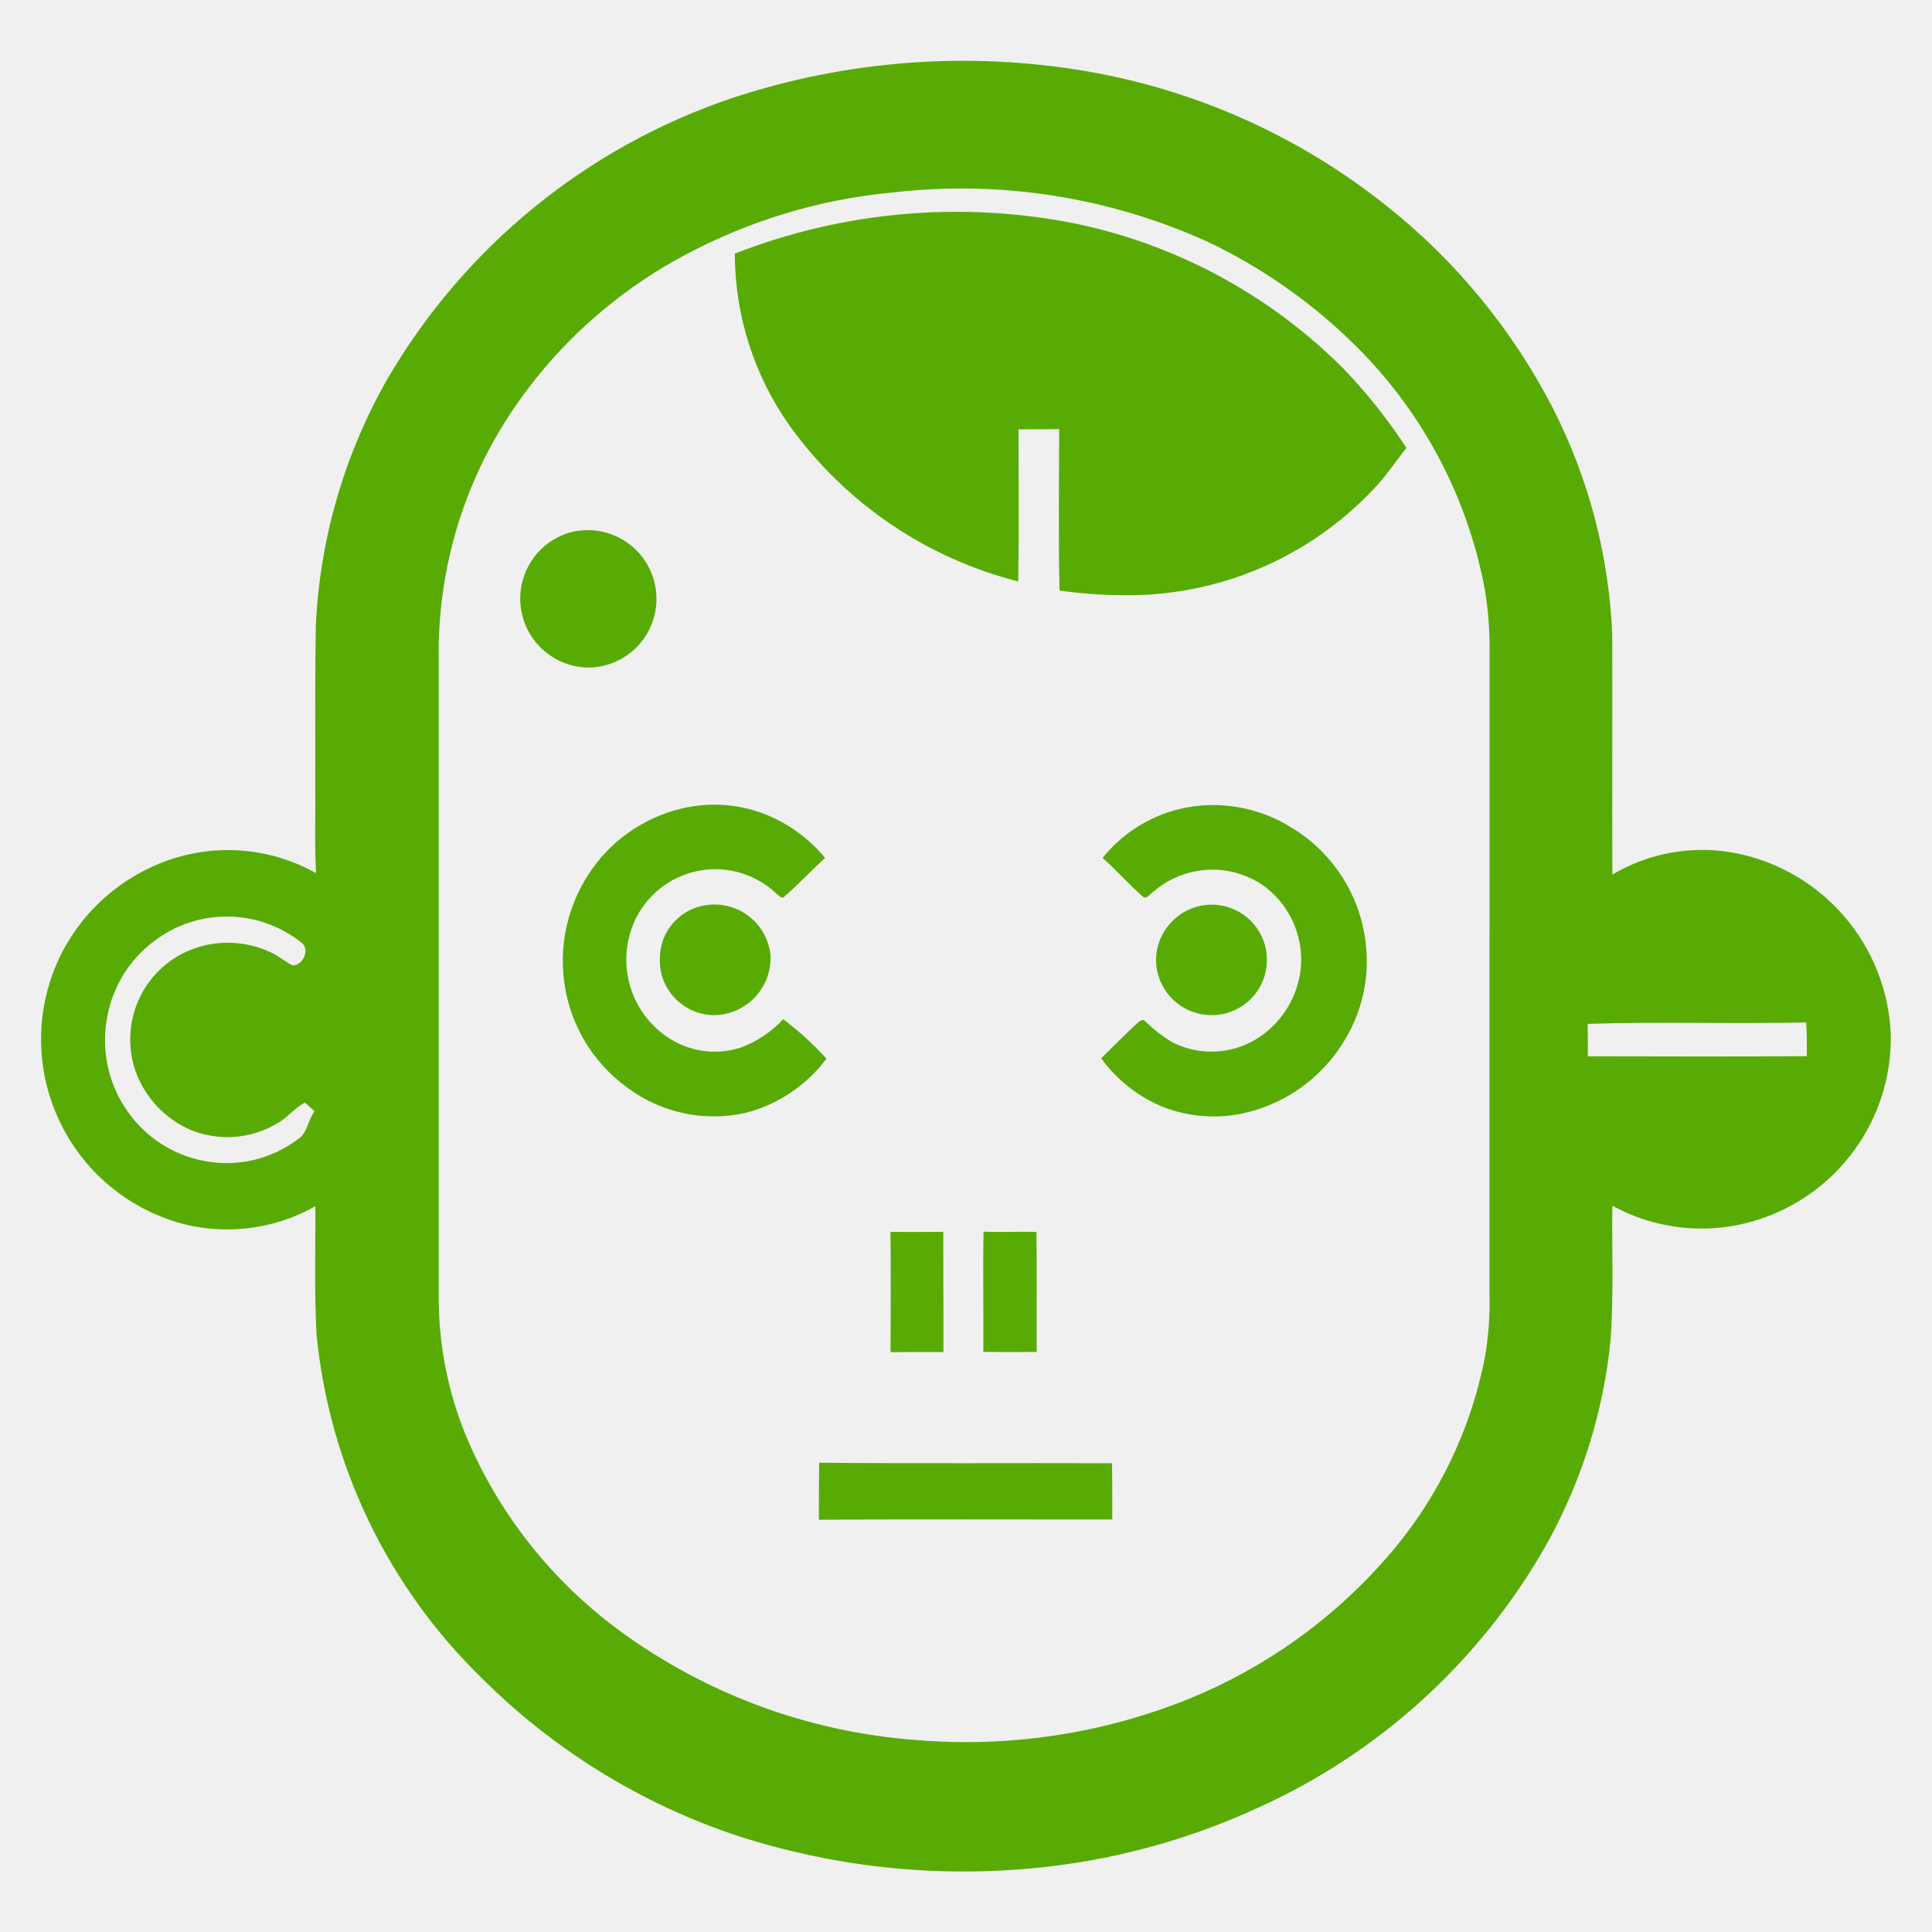
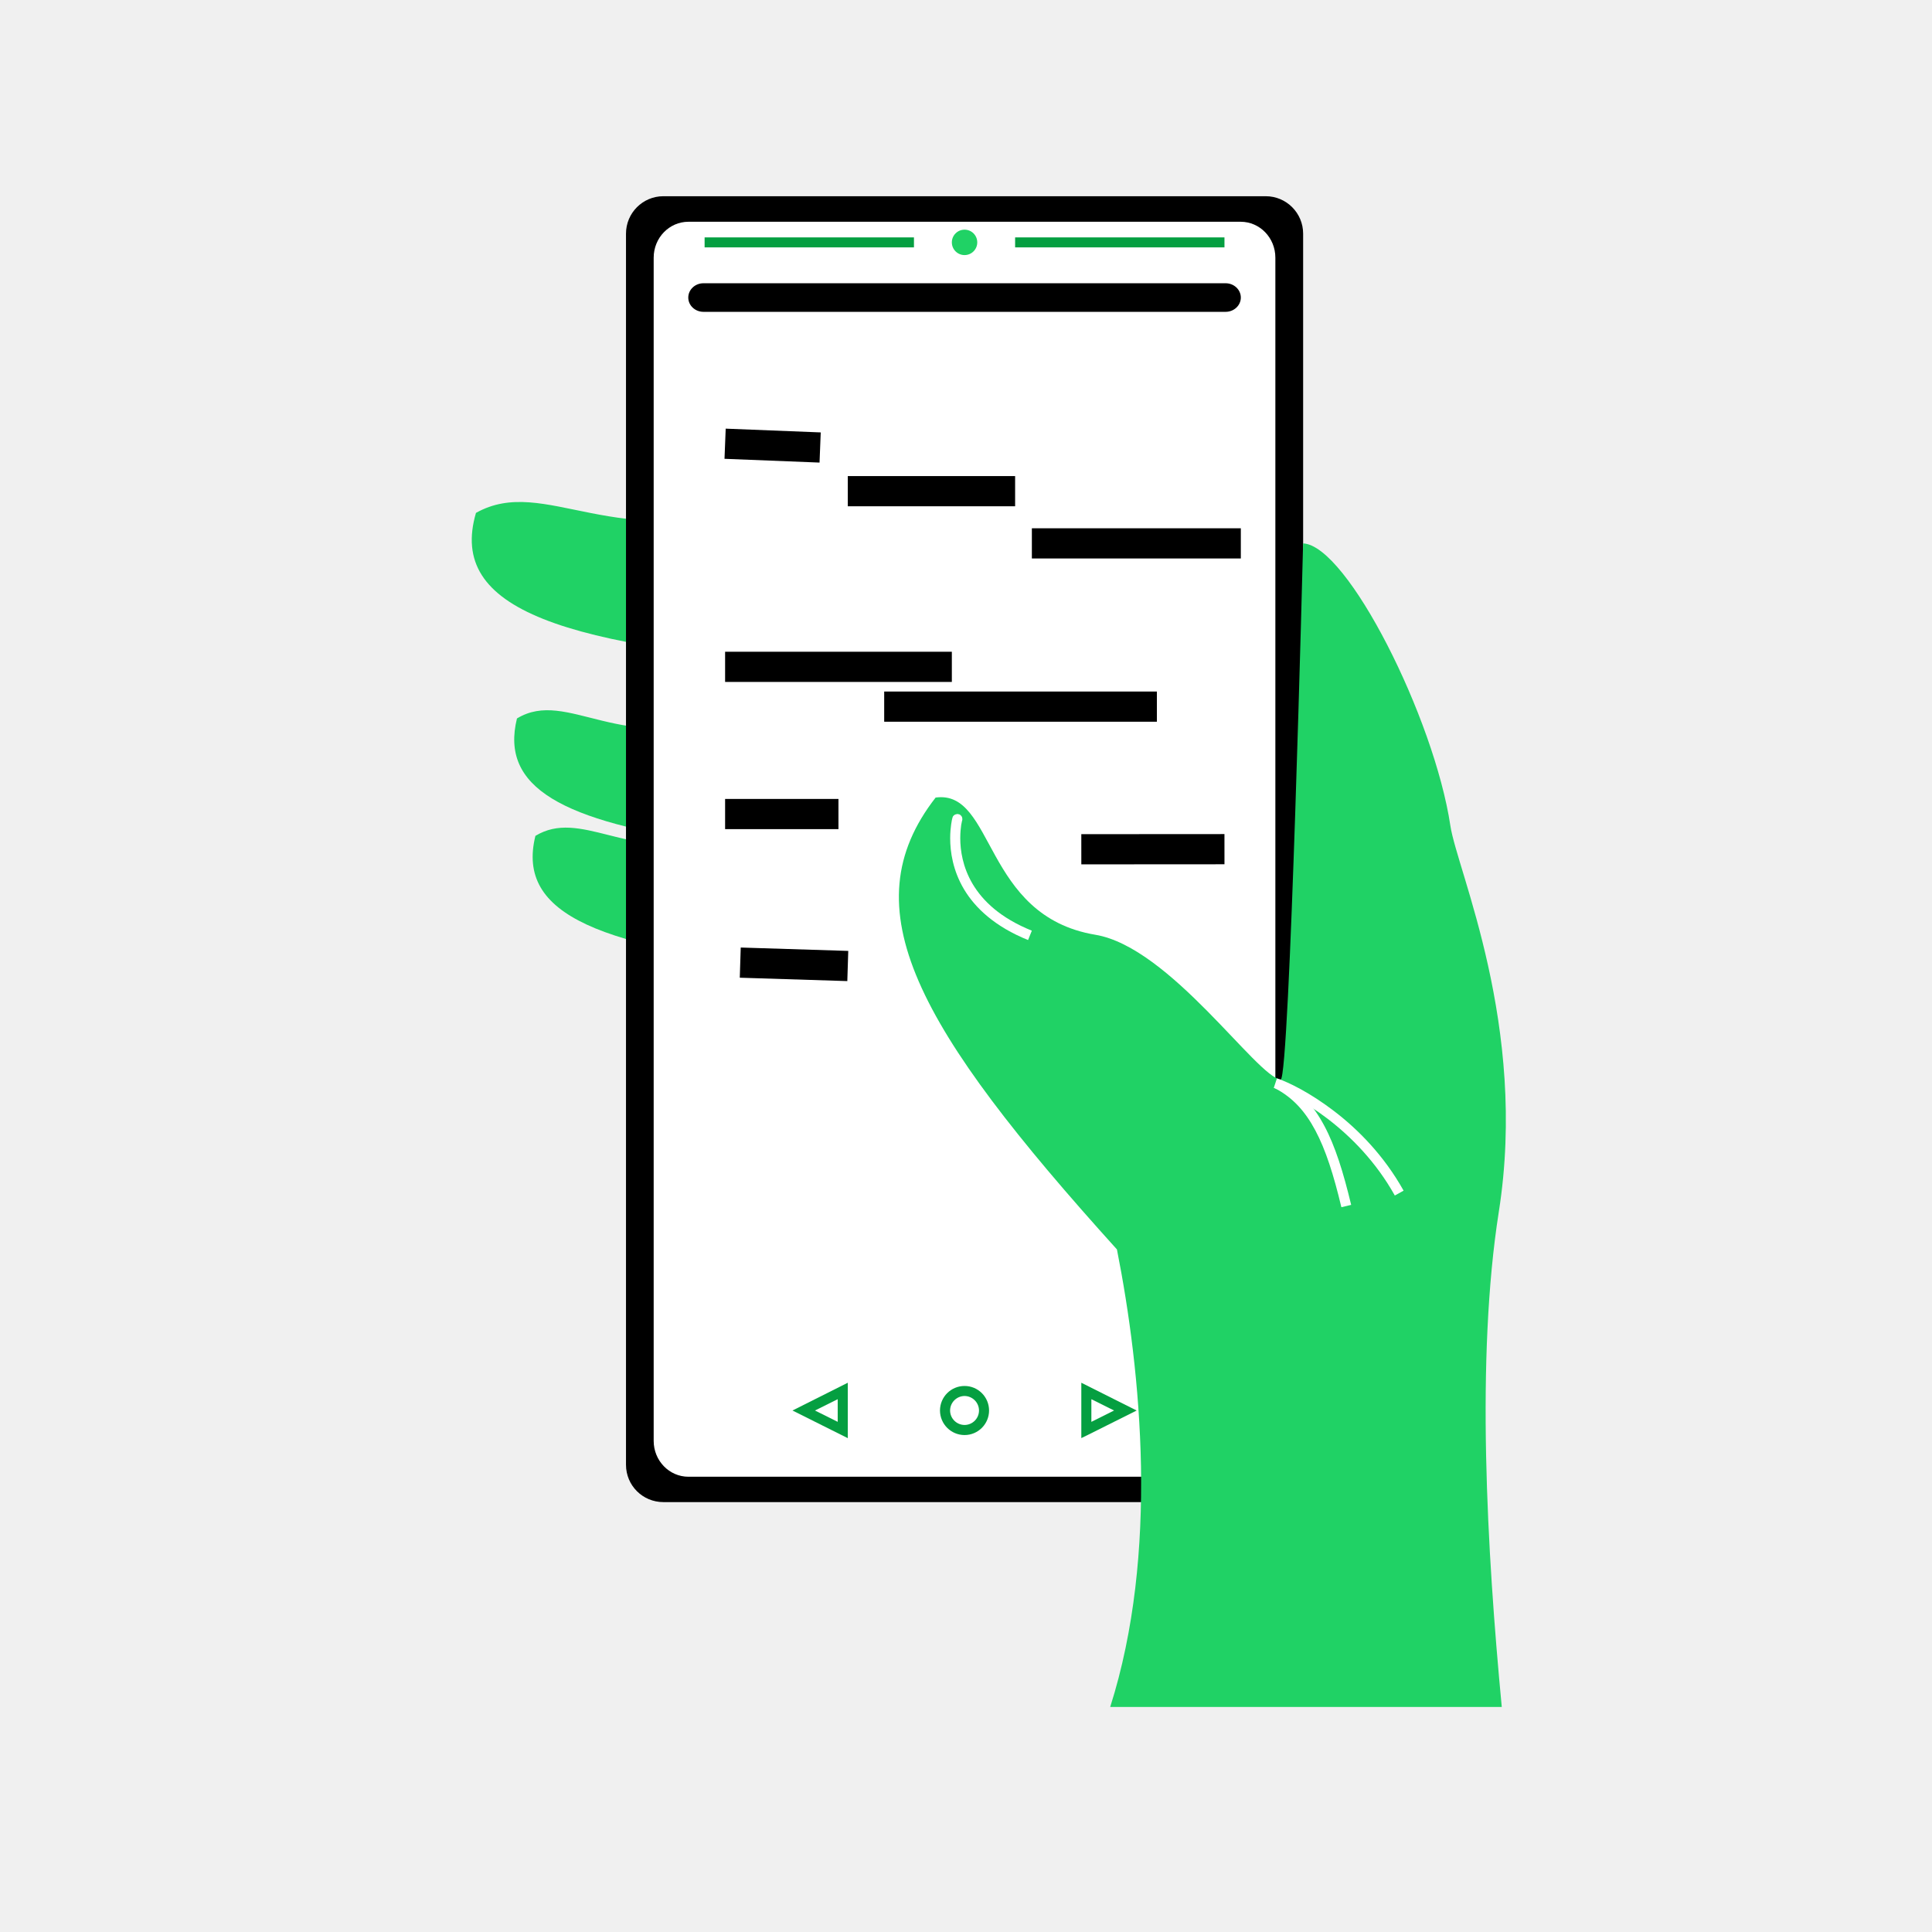
- <svg xmlns="http://www.w3.org/2000/svg" viewBox="0 0 64 64" id="chatbotmachinelearning">
-   <path d="M62.636,34.324a6.382,6.382,0,0,0-5.245-6.083,5.841,5.841,0,0,0-3.98.73c-.008-2.649.004-5.298-.003-7.947a18.168,18.168,0,0,0-1.977-7.522A20.61,20.61,0,0,0,46.001,6.875,21.867,21.867,0,0,0,35.952,2.353a24.321,24.321,0,0,0-11.669.886,20.957,20.957,0,0,0-11.474,9.357,18.177,18.177,0,0,0-2.345,8.084c-.037,1.816-.014,3.633-.021,5.45.013.931-.028,1.863.028,2.793a5.974,5.974,0,0,0-4.608-.521,6.334,6.334,0,0,0-3.83,3.19,6.326,6.326,0,0,0,4.146,8.981,5.944,5.944,0,0,0,4.269-.616c.003,1.414-.038,2.828.037,4.241a18.367,18.367,0,0,0,5.472,11.389,21.648,21.648,0,0,0,8.488,5.232,24.332,24.332,0,0,0,9.682,1.077,22.906,22.906,0,0,0,7.565-2.021,20.815,20.815,0,0,0,9.502-8.651,17.426,17.426,0,0,0,2.161-6.869c.103-1.469.037-2.943.056-4.415a6.137,6.137,0,0,0,4.796.474A6.322,6.322,0,0,0,62.636,34.324ZM9.863,37.742a3.909,3.909,0,0,1-2.938.743,3.978,3.978,0,0,1-2.564-1.488,4.079,4.079,0,0,1-.803-3.339,4.013,4.013,0,0,1,1.555-2.489,3.969,3.969,0,0,1,4.857.044c.318.226.079.76-.275.77-.235-.118-.435-.293-.671-.409a3.345,3.345,0,0,0-2.259-.253A3.198,3.198,0,0,0,4.51,33.323,3.253,3.253,0,0,0,4.501,35.519a3.373,3.373,0,0,0,1.78,1.896,3.214,3.214,0,0,0,2.991-.257c.296-.187.515-.473.829-.635.107.094.214.189.319.287C10.195,37.101,10.194,37.538,9.863,37.742Zm39.338,7.156a14.158,14.158,0,0,1-3.329,6.774A17.404,17.404,0,0,1,39.405,56.269a19.732,19.732,0,0,1-9.045,1.372,18.957,18.957,0,0,1-9.919-3.684,15.387,15.387,0,0,1-4.981-6.335,12.045,12.045,0,0,1-.926-4.766q-.003-10.499,0-21a14.376,14.376,0,0,1,2.346-8.117A15.85,15.85,0,0,1,22.658,8.465a18.131,18.131,0,0,1,6.913-2.089A19.757,19.757,0,0,1,40.033,8.021a17.877,17.877,0,0,1,4.682,3.246,15.299,15.299,0,0,1,4.469,8.245,11.572,11.572,0,0,1,.158,2.096q-.003,10.664-.001,21.326A10.37,10.37,0,0,1,49.2,44.898Zm10.652-9.911c-2.418.017-4.837.008-7.255.004.003-.358.003-.716-.005-1.074,2.411-.078,4.826.009,7.239-.048C59.862,34.241,59.854,34.614,59.853,34.987Z" fill="#58ab05" class="color000000 svgShape" />
-   <path d="M35.672 7.416a20.146 20.146 0 00-11.33.985 9.881 9.881 0 001.812 5.697 13.369 13.369 0 007.577 5.163c.026-1.68.011-3.36.008-5.04.449-.003.898.005 1.347-.009-.004 1.784-.026 3.568.011 5.352a16.098 16.098 0 002.707.146A11.189 11.189 0 0045.639 16.053c.347-.381.625-.817.953-1.213a18.14 18.14 0 00-2.076-2.616A17.627 17.627 0 0035.672 7.416zM19.571 22.113a2.277 2.277 0 10-.717-4.467 2.283 2.283 0 00.717 4.467zM25.944 33.763a3.634 3.634 0 01-1.406.94 2.799 2.799 0 01-2.615-.483 3.099 3.099 0 01-.816-3.879 2.938 2.938 0 014.611-.74c.073.046.172.204.264.101.469-.406.89-.866 1.35-1.282a4.933 4.933 0 00-2.115-1.496 4.637 4.637 0 00-2.596-.15 5.072 5.072 0 00-3.161 2.245 5.245 5.245 0 00-.795 3.287 5.149 5.149 0 002.119 3.725 4.784 4.784 0 003.97.821 4.887 4.887 0 002.624-1.781A10.011 10.011 0 0025.944 33.763zM42.783 27.415a4.873 4.873 0 00-3.711-.616 4.7 4.7 0 00-2.548 1.621c.475.415.886.898 1.366 1.307.135.033.213-.13.319-.189a2.98 2.98 0 013.562-.257 3.025 3.025 0 011.287 3.025 3.139 3.139 0 01-1.449 2.12 2.86 2.86 0 01-2.808.082 5.016 5.016 0 01-.861-.672c-.09-.12-.213.023-.289.08-.401.371-.785.759-1.173 1.142a4.772 4.772 0 002.081 1.625 4.68 4.68 0 002.516.219 5.212 5.212 0 003.499-2.498 5.004 5.004 0 00.674-3.102A5.159 5.159 0 0042.783 27.415z" fill="#58ab05" class="color000000 svgShape" />
-   <path d="M23.343 29.991a1.788 1.788 0 00-1.414 1.256 2.082 2.082 0 00-.003 1.077 1.827 1.827 0 001.655 1.304A1.897 1.897 0 0025.525 31.653 1.866 1.866 0 0023.343 29.991zM39.991 33.622a1.83 1.83 0 10-.309-3.596 1.883 1.883 0 00-1.14.867 1.805 1.805 0 00-.013 1.795A1.838 1.838 0 0039.991 33.622zM31.253 44.79c-.003-1.328 0-2.657-.006-3.985-.583.004-1.166.011-1.749 0 .015 1.328.008 2.657.002 3.987C30.085 44.79 30.669 44.783 31.253 44.79zM34.334 40.81c-.585-.019-1.169.013-1.753-.009-.023 1.327.002 2.656-.006 3.984q.883.008 1.767 0C34.337 43.46 34.351 42.135 34.334 40.81zM27.136 48.454c-.008.63-.009 1.26-.01 1.89 3.24-.023 6.481-.006 9.72-.008-.001-.621.003-1.243-.011-1.864C33.603 48.459 30.368 48.487 27.136 48.454z" fill="#58ab05" class="color000000 svgShape" />
+ <svg xmlns="http://www.w3.org/2000/svg" enable-background="new 0 0 64 64" viewBox="0 0 64 64" id="UsingPhone">
+   <path fill="#20d265" d="M27.014 16.271c-.55.091-1.061.211-1.518.367-5.121 1.772-7.427-.935-9.729.352-.937 3.207 2.829 4.465 12.16 5.1L27.014 16.271zM26.058 27.292l-.61-3.884c-.405.065-.784.153-1.119.275-3.771 1.374-5.517-.904-7.204.117-.562 2.28 1.47 3.412 6.521 4.122-2.902.514-4.429-1.129-5.91-.233-.65 2.63 2.158 3.735 9.08 4.422L26.058 27.292z" class="colord22027 svgShape" />
+   <path d="M43.168,48.523c0,0.688-0.555,1.236-1.238,1.236H21.975c-0.684,0-1.238-0.549-1.238-1.236V7.74  c0-0.684,0.554-1.24,1.238-1.24H41.93c0.684,0,1.238,0.557,1.238,1.24V48.523z" fill="#000000" class="color000000 svgShape" />
+   <path fill="#ffffff" d="M42.249,47.731c0,0.656-0.515,1.188-1.15,1.188H22.806c-0.637,0-1.152-0.532-1.152-1.188V8.536  c0-0.658,0.515-1.19,1.152-1.19h18.292c0.636,0,1.15,0.532,1.15,1.19V47.731z" class="colorffffff svgShape" />
+   <polyline fill="#059f41" points="30.276 7.864 23.341 7.864 23.341 8.195 30.276 8.195" class="color1fb2d0 svgShape" />
+   <polyline fill="#059f41" points="40.562 7.864 33.627 7.864 33.627 8.195 40.562 8.195" class="color1fb2d0 svgShape" />
+   <circle cx="31.952" cy="8.029" r=".421" fill="#20d265" class="colord22027 svgShape" />
+   <path fill="#059f41" d="M32.596,46.725h-0.165c-0.001,0.264-0.214,0.477-0.478,0.479c-0.266-0.002-0.479-0.215-0.48-0.479  c0.001-0.264,0.214-0.479,0.48-0.481c0.264,0.003,0.477,0.218,0.478,0.481H32.596h0.168c0-0.45-0.365-0.813-0.811-0.813  c-0.451,0-0.813,0.362-0.815,0.813c0.002,0.448,0.364,0.813,0.815,0.813c0.446,0,0.811-0.364,0.811-0.813H32.596z" class="color1fb2d0 svgShape" />
+   <polygon fill="#059f41" points="35.988 47.369 36.153 47.369 36.153 46.35 36.905 46.725 35.913 47.221 35.988 47.369 36.153 47.369 35.988 47.369 36.062 47.521 37.653 46.725 35.82 45.805 35.82 47.639 36.062 47.521" class="color1fb2d0 svgShape" />
+   <polygon fill="#059f41" points="27.915 47.369 28.084 47.369 28.084 45.805 26.252 46.725 28.084 47.641 28.084 47.369 27.915 47.369 27.992 47.221 26.997 46.725 27.75 46.35 27.75 47.369 27.915 47.369 27.992 47.221" class="color1fb2d0 svgShape" />
+   <path d="M41.104,9.857c0,0.261-0.227,0.473-0.505,0.473H23.304c-0.278,0-0.504-0.211-0.504-0.473s0.226-0.474,0.504-0.474H40.6  C40.878,9.383,41.104,9.596,41.104,9.857z" fill="#000000" class="color000000 svgShape" />
+   <path fill="#20d265" d="M36.777,56.545h12.971c-0.492-5.18-0.859-11.559-0.098-16.403c0.971-6.167-1.381-11.301-1.604-12.786  c-0.535-3.566-3.414-9.292-4.879-9.355c0,0-0.445,17.792-0.744,17.76c-0.792-0.086-3.662-4.384-6.139-4.796  c-3.737-0.625-3.318-4.812-5.29-4.545C28.152,30.072,30.34,34.016,37,41.389C37.803,45.449,38.395,51.462,36.777,56.545z" class="colord22027 svgShape" />
+   <path fill="#ffffff" d="M42.244 36.054c.568.298.983.745 1.326 1.388.346.645.611 1.484.865 2.548l.324-.077c-.258-1.074-.525-1.94-.893-2.626-.366-.687-.834-1.196-1.467-1.527L42.244 36.054zM31.864 27.212l.008-.03.004-.012.001-.01.001-.01.001-.018-.008-.056-.018-.036-.031-.036-.04-.026-.068-.014-.077.019-.053.04-.021.031-.006.02-.006.017c-.009.03-.028.104-.043.22-.016.115-.032.271-.032.456 0 .448.087 1.067.458 1.691.37.62 1.023 1.238 2.122 1.682l.125-.31c-1.043-.421-1.626-.986-1.96-1.546-.331-.558-.411-1.113-.411-1.518 0-.182.016-.333.031-.437L31.864 27.212l.007-.027 0-.003-.104-.032.102.036.002-.004-.104-.032.102.036-.149-.051.145.064.004-.013-.149-.051.145.064-.152-.066.14.088.012-.022-.152-.066.14.088-.14-.088.117.118.023-.029-.14-.088.117.118-.117-.118.081.143.036-.025-.117-.118.081.143-.081-.143v.164l.081-.021-.081-.143v.164-.164l-.07.15.07.014v-.164l-.07.15.07-.15-.128.108.058.042.07-.15-.128.108.127-.108-.152.064.025.043.127-.108-.152.064.152-.064h-.167l.015.064.152-.064h-.167.165l-.163-.024-.002.024h.165l-.163-.024.128.016-.126-.03-.002.014.128.016-.126-.03-.005.023L31.864 27.212z" class="colorffffff svgShape" />
+   <path fill="#ffffff" d="M42.195,36.039c0.332,0.112,1.027,0.443,1.789,1.025c0.763,0.584,1.596,1.419,2.221,2.539l0.291-0.161  c-0.654-1.171-1.518-2.038-2.309-2.64c-0.794-0.608-1.506-0.953-1.887-1.08L42.195,36.039z" class="colorffffff svgShape" />
+   <line x1="24.02" x2="27.168" y1="14.699" y2="14.824" fill="none" stroke="#000000" stroke-miterlimit="10" class="colorStroke000000 svgStroke" />
+   <line x1="28.084" x2="33.627" y1="16.271" y2="16.271" fill="none" stroke="#000000" stroke-miterlimit="10" class="colorStroke000000 svgStroke" />
+   <line x1="34.182" x2="41.104" y1="18" y2="18" fill="none" stroke="#000000" stroke-miterlimit="10" class="colorStroke000000 svgStroke" />
+   <line x1="24.02" x2="31.531" y1="22.09" y2="22.09" fill="none" stroke="#000000" stroke-miterlimit="10" class="colorStroke000000 svgStroke" />
+   <line x1="29.29" x2="38.323" y1="23.408" y2="23.408" fill="none" stroke="#000000" stroke-miterlimit="10" class="colorStroke000000 svgStroke" />
+   <line x1="24.02" x2="27.775" y1="26.966" y2="26.966" fill="none" stroke="#000000" stroke-miterlimit="10" class="colorStroke000000 svgStroke" />
+   <line x1="24.522" x2="28.084" y1="31.888" y2="32" fill="none" stroke="#000000" stroke-miterlimit="10" class="colorStroke000000 svgStroke" />
+   <line x1="35.82" x2="40.562" y1="28.133" y2="28.13" fill="none" stroke="#000000" stroke-miterlimit="10" class="colorStroke000000 svgStroke" />
</svg>
